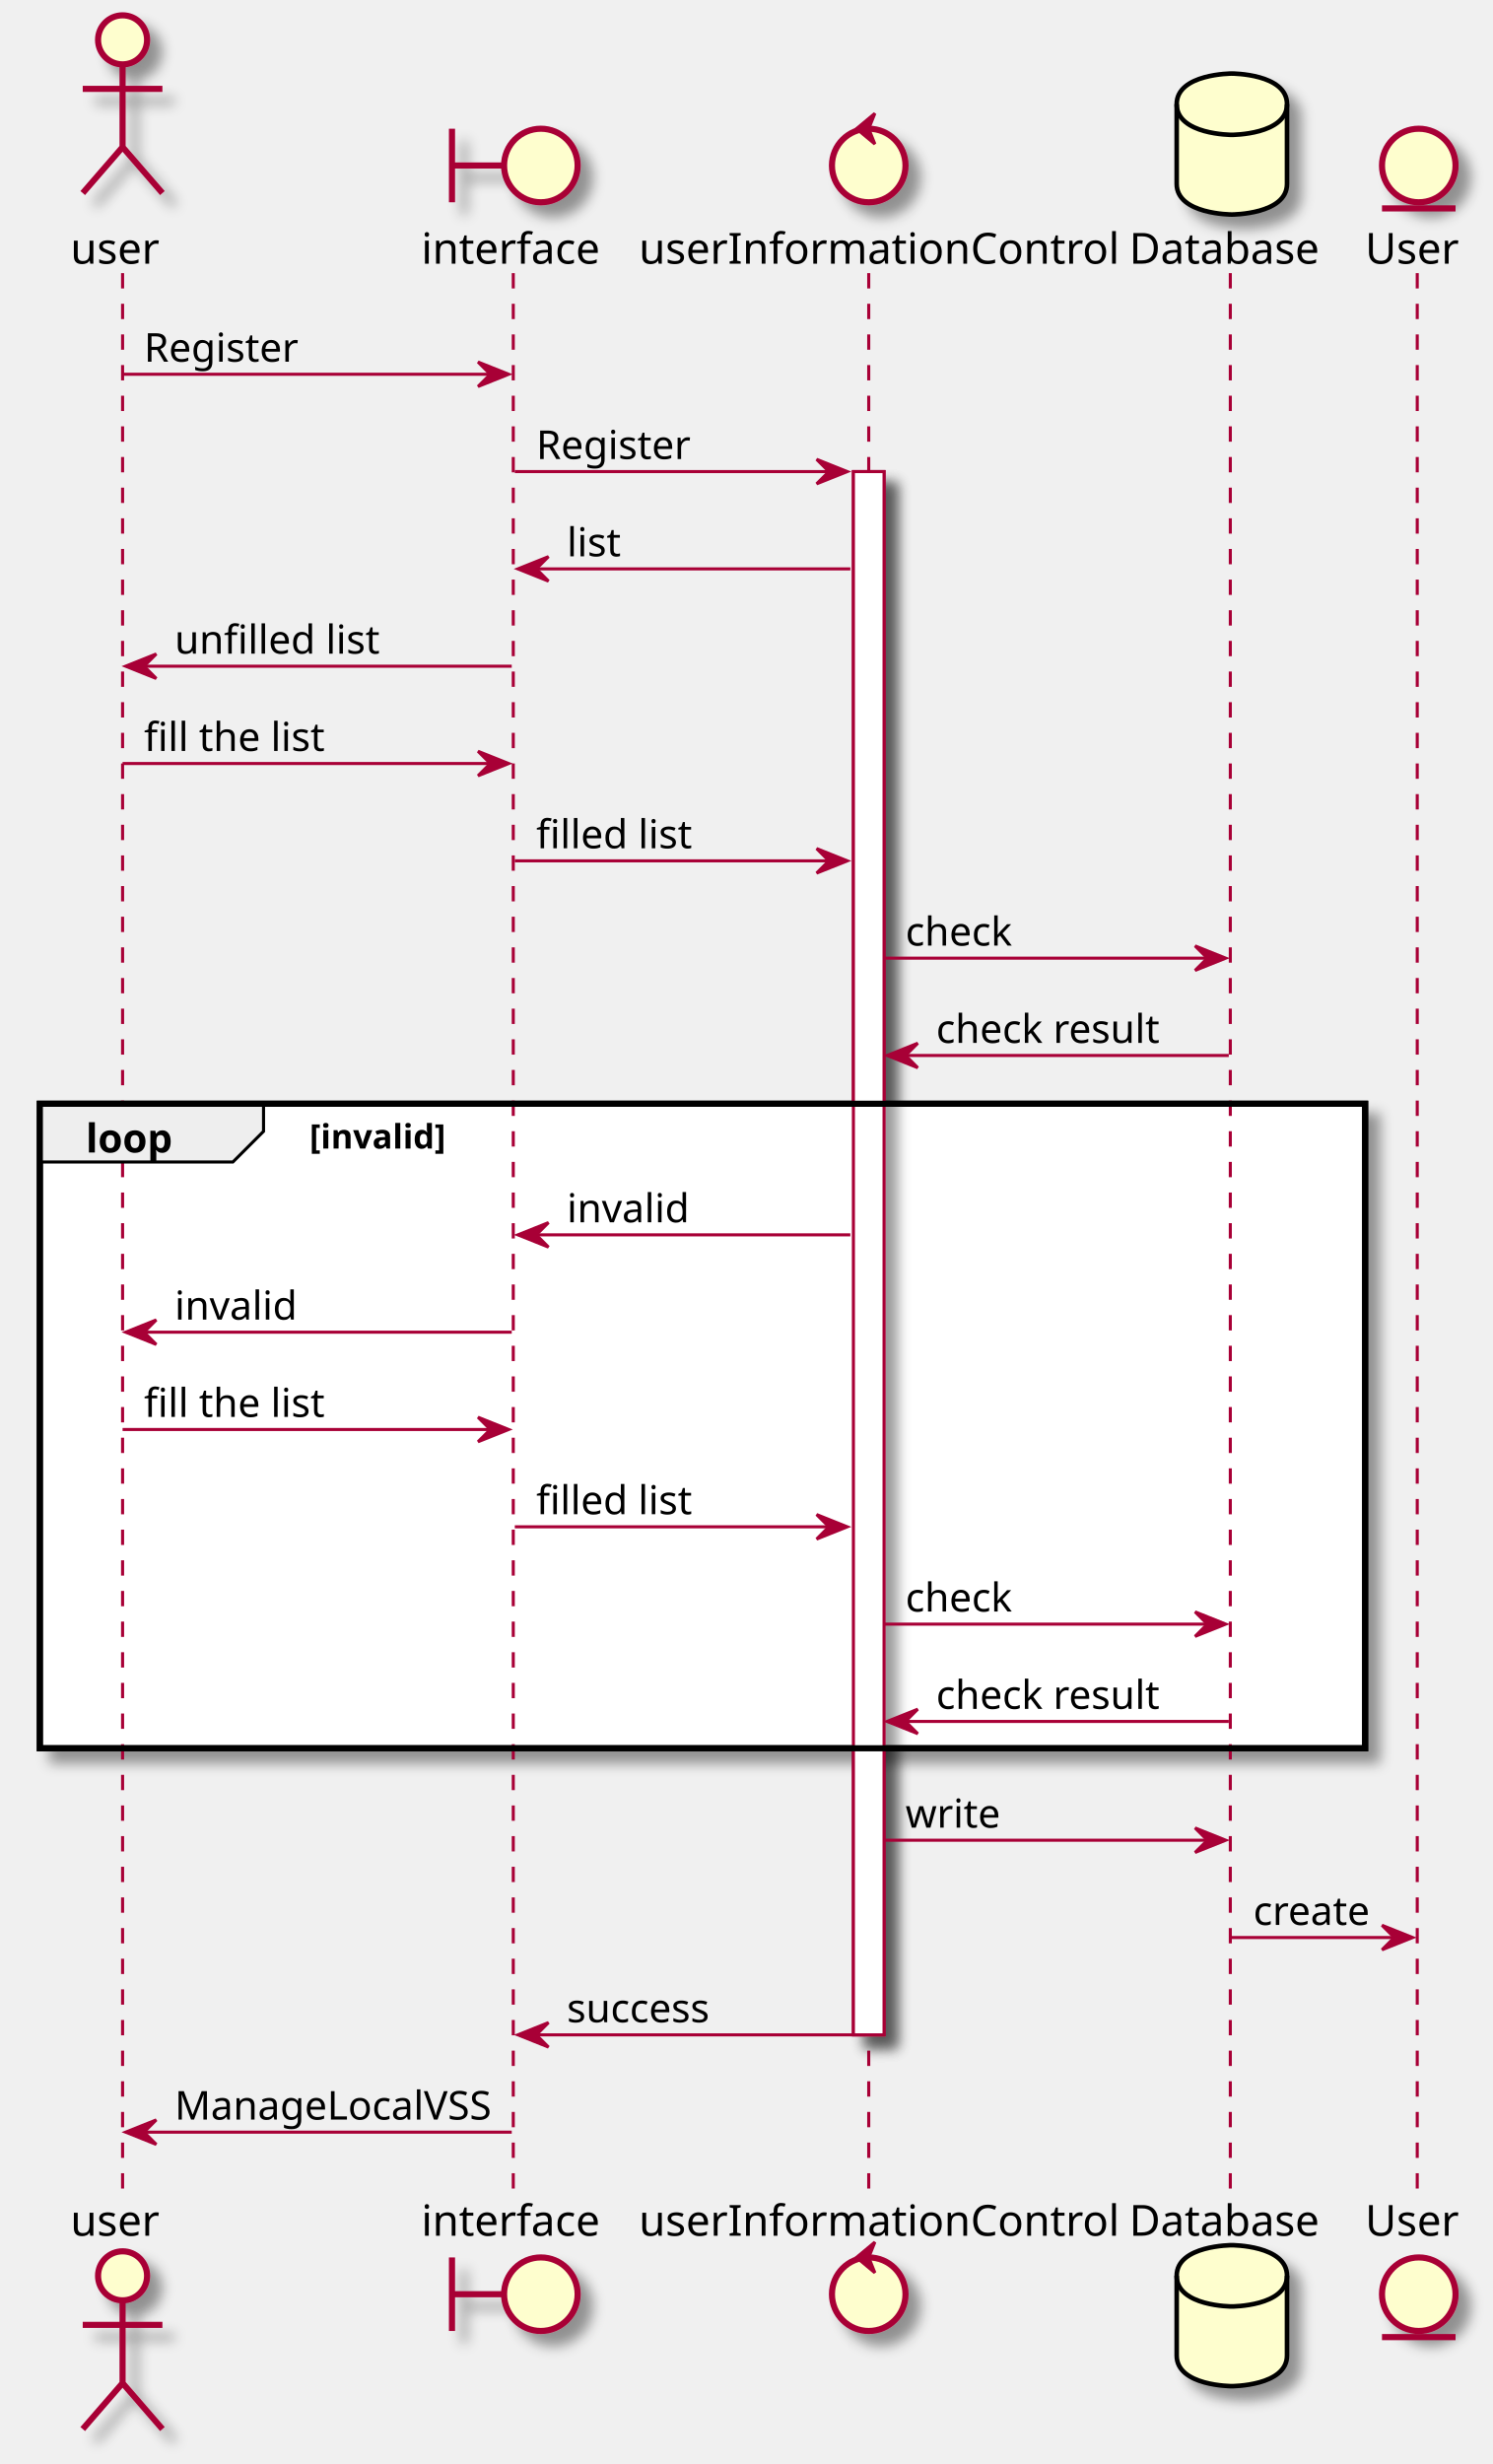
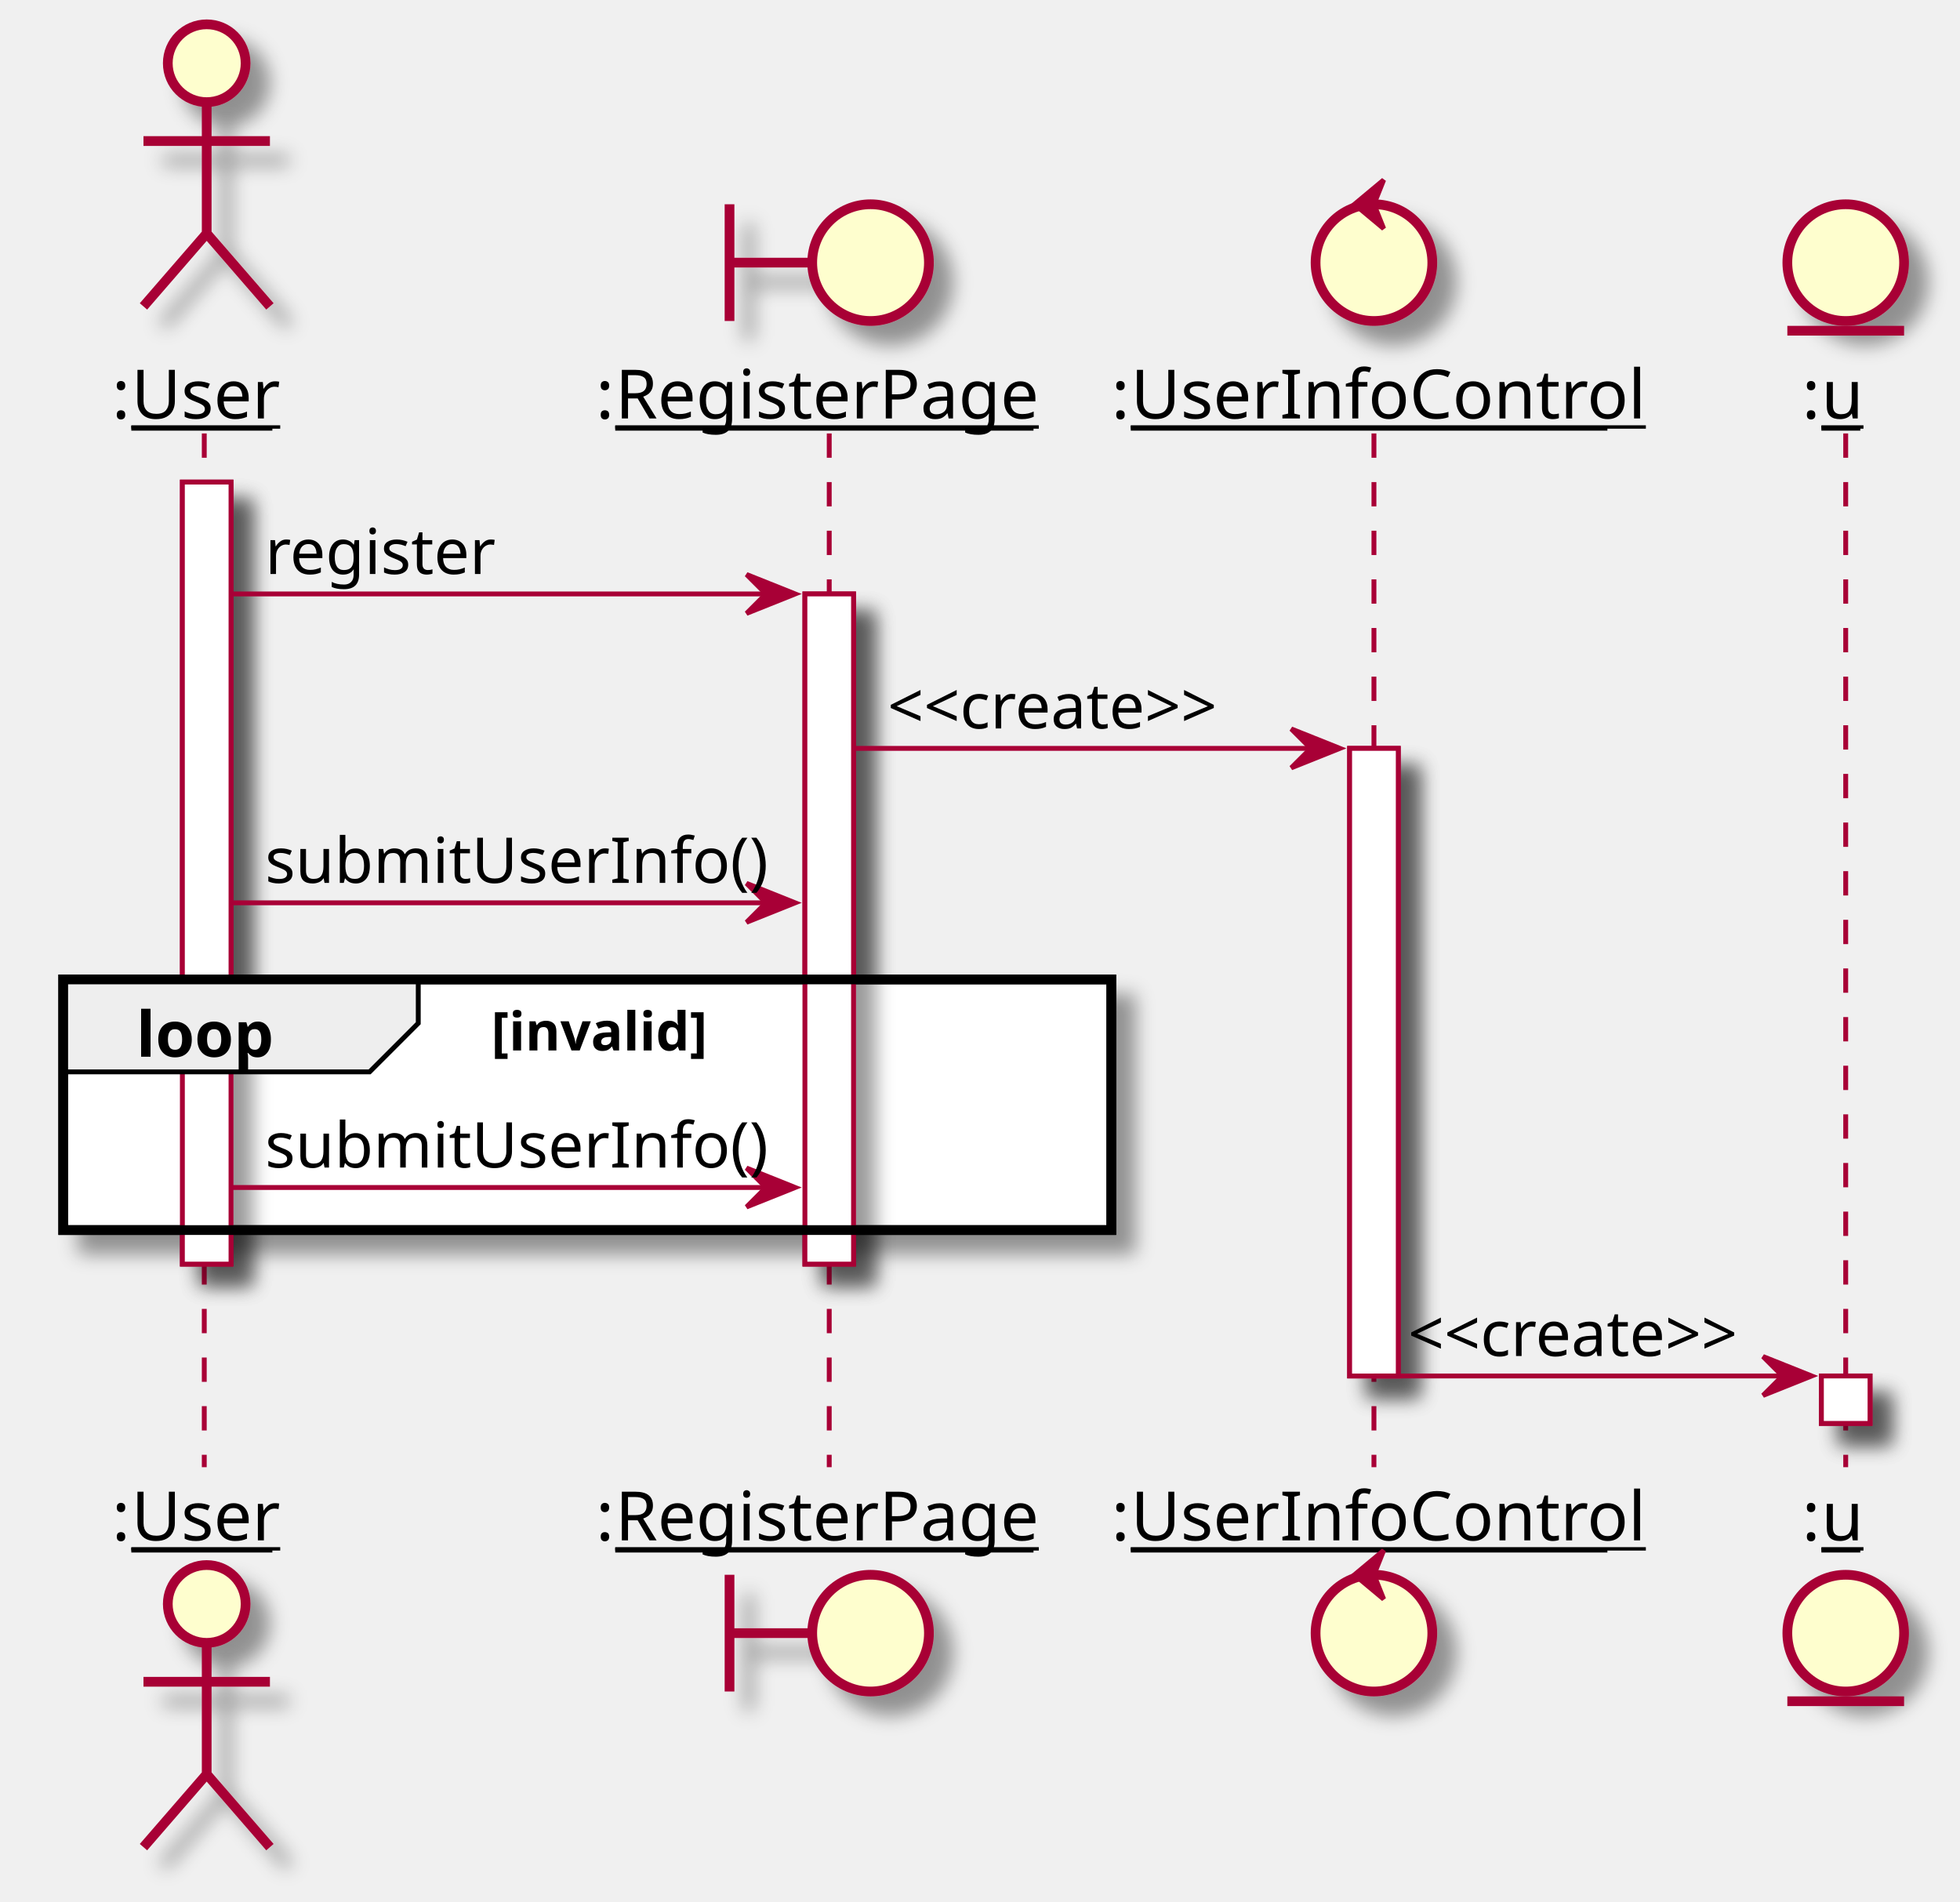
- <svg xmlns="http://www.w3.org/2000/svg" contentScriptType="application/ecmascript" contentStyleType="text/css" height="804px" preserveAspectRatio="none" style="width:487px;height:804px;" version="1.1" viewBox="0 0 487 804" width="487px" zoomAndPan="magnify">
+ <svg xmlns="http://www.w3.org/2000/svg" contentScriptType="application/ecmascript" contentStyleType="text/css" height="391px" preserveAspectRatio="none" style="width:403px;height:391px;" version="1.1" viewBox="0 0 403 391" width="403px" zoomAndPan="magnify">
  <defs>
-     <filter height="300%" id="fl8r1fr4oyarb" width="300%" x="-1" y="-1">
+     <filter height="300%" id="fgv3wzzxce881" width="300%" x="-1" y="-1">
      <feGaussianBlur result="blurOut" stdDeviation="2.0" />
      <feColorMatrix in="blurOut" result="blurOut2" type="matrix" values="0 0 0 0 0 0 0 0 0 0 0 0 0 0 0 0 0 0 .4 0" />
      <feOffset dx="4.0" dy="4.0" in="blurOut2" result="blurOut3" />
      <feBlend in="SourceGraphic" in2="blurOut3" mode="normal" />
    </filter>
  </defs>
  <g>
-     <rect fill="#FFFFFF" filter="url(#fl8r1fr4oyarb)" height="510.093" style="stroke: #A80036; stroke-width: 1.0;" width="10" x="278.5" y="153.875" />
-     <rect fill="#FFFFFF" filter="url(#fl8r1fr4oyarb)" height="210.304" style="stroke: #000000; stroke-width: 2.0;" width="432.5" x="13" y="360.155" />
-     <line style="stroke: #A80036; stroke-width: 1.0; stroke-dasharray: 5.0,5.0;" x1="40" x2="40" y1="89.12" y2="714.477" />
-     <line style="stroke: #A80036; stroke-width: 1.0; stroke-dasharray: 5.0,5.0;" x1="167.5" x2="167.5" y1="89.12" y2="714.477" />
-     <line style="stroke: #A80036; stroke-width: 1.0; stroke-dasharray: 5.0,5.0;" x1="283.5" x2="283.5" y1="89.12" y2="714.477" />
-     <line style="stroke: #A80036; stroke-width: 1.0; stroke-dasharray: 5.0,5.0;" x1="401.5" x2="401.5" y1="89.12" y2="714.477" />
-     <line style="stroke: #A80036; stroke-width: 1.0; stroke-dasharray: 5.0,5.0;" x1="462.5" x2="462.5" y1="89.12" y2="714.477" />
-     <text fill="#000000" font-family="sans-serif" font-size="14" lengthAdjust="spacingAndGlyphs" textLength="28" x="23" y="86.044">user</text>
-     <ellipse cx="40" cy="13" fill="#FEFECE" filter="url(#fl8r1fr4oyarb)" rx="8" ry="8" style="stroke: #A80036; stroke-width: 2.0;" />
-     <path d="M40,21 L40,48 M27,29 L53,29 M40,48 L27,63 M40,48 L53,63 " fill="none" filter="url(#fl8r1fr4oyarb)" style="stroke: #A80036; stroke-width: 2.0;" />
-     <text fill="#000000" font-family="sans-serif" font-size="14" lengthAdjust="spacingAndGlyphs" textLength="28" x="23" y="729.52">user</text>
-     <ellipse cx="40" cy="742.597" fill="#FEFECE" filter="url(#fl8r1fr4oyarb)" rx="8" ry="8" style="stroke: #A80036; stroke-width: 2.0;" />
-     <path d="M40,750.597 L40,777.597 M27,758.597 L53,758.597 M40,777.597 L27,792.597 M40,777.597 L53,792.597 " fill="none" filter="url(#fl8r1fr4oyarb)" style="stroke: #A80036; stroke-width: 2.0;" />
-     <text fill="#000000" font-family="sans-serif" font-size="14" lengthAdjust="spacingAndGlyphs" textLength="55" x="137.5" y="86.044">interface</text>
-     <path d="M147.5,42 L147.5,66 M147.5,54 L164.5,54 " fill="none" filter="url(#fl8r1fr4oyarb)" style="stroke: #A80036; stroke-width: 2.0;" />
-     <ellipse cx="176.5" cy="54" fill="#FEFECE" filter="url(#fl8r1fr4oyarb)" rx="12" ry="12" style="stroke: #A80036; stroke-width: 2.0;" />
-     <text fill="#000000" font-family="sans-serif" font-size="14" lengthAdjust="spacingAndGlyphs" textLength="55" x="137.5" y="729.52">interface</text>
-     <path d="M147.5,736.597 L147.5,760.597 M147.5,748.597 L164.5,748.597 " fill="none" filter="url(#fl8r1fr4oyarb)" style="stroke: #A80036; stroke-width: 2.0;" />
-     <ellipse cx="176.5" cy="748.597" fill="#FEFECE" filter="url(#fl8r1fr4oyarb)" rx="12" ry="12" style="stroke: #A80036; stroke-width: 2.0;" />
-     <text fill="#000000" font-family="sans-serif" font-size="14" lengthAdjust="spacingAndGlyphs" textLength="144" x="208.5" y="86.044">userInformationControl</text>
-     <ellipse cx="283.5" cy="54" fill="#FEFECE" filter="url(#fl8r1fr4oyarb)" rx="12" ry="12" style="stroke: #A80036; stroke-width: 2.0;" />
-     <polygon fill="#A80036" points="279.5,42,285.5,37,283.5,42,285.5,47,279.5,42" style="stroke: #A80036; stroke-width: 1.0;" />
-     <text fill="#000000" font-family="sans-serif" font-size="14" lengthAdjust="spacingAndGlyphs" textLength="144" x="208.5" y="729.52">userInformationControl</text>
-     <ellipse cx="283.5" cy="748.597" fill="#FEFECE" filter="url(#fl8r1fr4oyarb)" rx="12" ry="12" style="stroke: #A80036; stroke-width: 2.0;" />
-     <polygon fill="#A80036" points="279.5,736.597,285.5,731.597,283.5,736.597,285.5,741.597,279.5,736.597" style="stroke: #A80036; stroke-width: 1.0;" />
-     <text fill="#000000" font-family="sans-serif" font-size="14" lengthAdjust="spacingAndGlyphs" textLength="61" x="368.5" y="86.044">Database</text>
-     <path d="M384,34 C384,24 402,24 402,24 C402,24 420,24 420,34 L420,60 C420,70 402,70 402,70 C402,70 384,70 384,60 L384,34 " fill="#FEFECE" filter="url(#fl8r1fr4oyarb)" style="stroke: #000000; stroke-width: 1.5;" />
-     <path d="M384,34 C384,44 402,44 402,44 C402,44 420,44 420,34 " fill="none" style="stroke: #000000; stroke-width: 1.5;" />
-     <text fill="#000000" font-family="sans-serif" font-size="14" lengthAdjust="spacingAndGlyphs" textLength="61" x="368.5" y="729.52">Database</text>
-     <path d="M384,742.597 C384,732.597 402,732.597 402,732.597 C402,732.597 420,732.597 420,742.597 L420,768.597 C420,778.597 402,778.597 402,778.597 C402,778.597 384,778.597 384,768.597 L384,742.597 " fill="#FEFECE" filter="url(#fl8r1fr4oyarb)" style="stroke: #000000; stroke-width: 1.5;" />
-     <path d="M384,742.597 C384,752.597 402,752.597 402,752.597 C402,752.597 420,752.597 420,742.597 " fill="none" style="stroke: #000000; stroke-width: 1.5;" />
-     <text fill="#000000" font-family="sans-serif" font-size="14" lengthAdjust="spacingAndGlyphs" textLength="29" x="445.5" y="86.044">User</text>
-     <ellipse cx="463" cy="54" fill="#FEFECE" filter="url(#fl8r1fr4oyarb)" rx="12" ry="12" style="stroke: #A80036; stroke-width: 2.0;" />
-     <line style="stroke: #A80036; stroke-width: 2.0;" x1="451" x2="475" y1="68" y2="68" />
-     <text fill="#000000" font-family="sans-serif" font-size="14" lengthAdjust="spacingAndGlyphs" textLength="29" x="445.5" y="729.52">User</text>
-     <ellipse cx="463" cy="748.597" fill="#FEFECE" filter="url(#fl8r1fr4oyarb)" rx="12" ry="12" style="stroke: #A80036; stroke-width: 2.0;" />
-     <line style="stroke: #A80036; stroke-width: 2.0;" x1="451" x2="475" y1="762.597" y2="762.597" />
-     <rect fill="#FFFFFF" filter="url(#fl8r1fr4oyarb)" height="510.093" style="stroke: #A80036; stroke-width: 1.0;" width="10" x="278.5" y="153.875" />
-     <polygon fill="#A80036" points="156,118.12,166,122.12,156,126.12,160,122.12" style="stroke: #A80036; stroke-width: 1.0;" />
-     <line style="stroke: #A80036; stroke-width: 1.0;" x1="40" x2="162" y1="122.12" y2="122.12" />
-     <text fill="#000000" font-family="sans-serif" font-size="13" lengthAdjust="spacingAndGlyphs" textLength="48" x="47" y="118.018">Register</text>
-     <polygon fill="#A80036" points="266.5,149.875,276.5,153.875,266.5,157.875,270.5,153.875" style="stroke: #A80036; stroke-width: 1.0;" />
-     <line style="stroke: #A80036; stroke-width: 1.0;" x1="168" x2="272.5" y1="153.875" y2="153.875" />
-     <text fill="#000000" font-family="sans-serif" font-size="13" lengthAdjust="spacingAndGlyphs" textLength="48" x="175" y="149.773">Register</text>
-     <polygon fill="#A80036" points="179,181.629,169,185.629,179,189.629,175,185.629" style="stroke: #A80036; stroke-width: 1.0;" />
-     <line style="stroke: #A80036; stroke-width: 1.0;" x1="173" x2="277.5" y1="185.629" y2="185.629" />
-     <text fill="#000000" font-family="sans-serif" font-size="13" lengthAdjust="spacingAndGlyphs" textLength="17" x="185" y="181.527">list</text>
-     <polygon fill="#A80036" points="51,213.383,41,217.383,51,221.383,47,217.383" style="stroke: #A80036; stroke-width: 1.0;" />
-     <line style="stroke: #A80036; stroke-width: 1.0;" x1="45" x2="167" y1="217.383" y2="217.383" />
-     <text fill="#000000" font-family="sans-serif" font-size="13" lengthAdjust="spacingAndGlyphs" textLength="61" x="57" y="213.281">unfilled list</text>
-     <polygon fill="#A80036" points="156,245.138,166,249.138,156,253.138,160,249.138" style="stroke: #A80036; stroke-width: 1.0;" />
-     <line style="stroke: #A80036; stroke-width: 1.0;" x1="40" x2="162" y1="249.138" y2="249.138" />
-     <text fill="#000000" font-family="sans-serif" font-size="13" lengthAdjust="spacingAndGlyphs" textLength="55" x="47" y="245.036">fill the list</text>
-     <polygon fill="#A80036" points="266.5,276.892,276.5,280.892,266.5,284.892,270.5,280.892" style="stroke: #A80036; stroke-width: 1.0;" />
-     <line style="stroke: #A80036; stroke-width: 1.0;" x1="168" x2="272.5" y1="280.892" y2="280.892" />
-     <text fill="#000000" font-family="sans-serif" font-size="13" lengthAdjust="spacingAndGlyphs" textLength="47" x="175" y="276.79">filled list</text>
-     <polygon fill="#A80036" points="390,308.647,400,312.647,390,316.647,394,312.647" style="stroke: #A80036; stroke-width: 1.0;" />
-     <line style="stroke: #A80036; stroke-width: 1.0;" x1="288.5" x2="396" y1="312.647" y2="312.647" />
-     <text fill="#000000" font-family="sans-serif" font-size="13" lengthAdjust="spacingAndGlyphs" textLength="35" x="295.5" y="308.544">check</text>
-     <polygon fill="#A80036" points="299.5,340.401,289.5,344.401,299.5,348.401,295.5,344.401" style="stroke: #A80036; stroke-width: 1.0;" />
-     <line style="stroke: #A80036; stroke-width: 1.0;" x1="293.5" x2="401" y1="344.401" y2="344.401" />
-     <text fill="#000000" font-family="sans-serif" font-size="13" lengthAdjust="spacingAndGlyphs" textLength="71" x="305.5" y="340.299">check result</text>
-     <path d="M13,360.155 L86,360.155 L86,369.155 L76,379.155 L13,379.155 L13,360.155 " fill="#EEEEEE" style="stroke: #000000; stroke-width: 1.0;" />
-     <rect fill="none" height="210.304" style="stroke: #000000; stroke-width: 2.0;" width="432.5" x="13" y="360.155" />
-     <text fill="#000000" font-family="sans-serif" font-size="13" font-weight="bold" lengthAdjust="spacingAndGlyphs" textLength="28" x="28" y="376.053">loop</text>
-     <text fill="#000000" font-family="sans-serif" font-size="11" font-weight="bold" lengthAdjust="spacingAndGlyphs" textLength="43" x="101" y="374.761">[invalid]</text>
-     <polygon fill="#A80036" points="179,398.933,169,402.933,179,406.933,175,402.933" style="stroke: #A80036; stroke-width: 1.0;" />
-     <line style="stroke: #A80036; stroke-width: 1.0;" x1="173" x2="277.5" y1="402.933" y2="402.933" />
-     <text fill="#000000" font-family="sans-serif" font-size="13" lengthAdjust="spacingAndGlyphs" textLength="35" x="185" y="398.831">invalid</text>
-     <polygon fill="#A80036" points="51,430.687,41,434.687,51,438.687,47,434.687" style="stroke: #A80036; stroke-width: 1.0;" />
-     <line style="stroke: #A80036; stroke-width: 1.0;" x1="45" x2="167" y1="434.687" y2="434.687" />
-     <text fill="#000000" font-family="sans-serif" font-size="13" lengthAdjust="spacingAndGlyphs" textLength="35" x="57" y="430.585">invalid</text>
-     <polygon fill="#A80036" points="156,462.441,166,466.441,156,470.441,160,466.441" style="stroke: #A80036; stroke-width: 1.0;" />
-     <line style="stroke: #A80036; stroke-width: 1.0;" x1="40" x2="162" y1="466.441" y2="466.441" />
-     <text fill="#000000" font-family="sans-serif" font-size="13" lengthAdjust="spacingAndGlyphs" textLength="55" x="47" y="462.339">fill the list</text>
-     <polygon fill="#A80036" points="266.5,494.196,276.5,498.196,266.5,502.196,270.5,498.196" style="stroke: #A80036; stroke-width: 1.0;" />
-     <line style="stroke: #A80036; stroke-width: 1.0;" x1="168" x2="272.5" y1="498.196" y2="498.196" />
-     <text fill="#000000" font-family="sans-serif" font-size="13" lengthAdjust="spacingAndGlyphs" textLength="47" x="175" y="494.094">filled list</text>
-     <polygon fill="#A80036" points="390,525.95,400,529.95,390,533.95,394,529.95" style="stroke: #A80036; stroke-width: 1.0;" />
-     <line style="stroke: #A80036; stroke-width: 1.0;" x1="288.5" x2="396" y1="529.95" y2="529.95" />
-     <text fill="#000000" font-family="sans-serif" font-size="13" lengthAdjust="spacingAndGlyphs" textLength="35" x="295.5" y="525.848">check</text>
-     <polygon fill="#A80036" points="299.5,557.705,289.5,561.705,299.5,565.705,295.5,561.705" style="stroke: #A80036; stroke-width: 1.0;" />
-     <line style="stroke: #A80036; stroke-width: 1.0;" x1="293.5" x2="401" y1="561.705" y2="561.705" />
-     <text fill="#000000" font-family="sans-serif" font-size="13" lengthAdjust="spacingAndGlyphs" textLength="71" x="305.5" y="557.602">check result</text>
-     <polygon fill="#A80036" points="390,596.459,400,600.459,390,604.459,394,600.459" style="stroke: #A80036; stroke-width: 1.0;" />
-     <line style="stroke: #A80036; stroke-width: 1.0;" x1="288.5" x2="396" y1="600.459" y2="600.459" />
-     <text fill="#000000" font-family="sans-serif" font-size="13" lengthAdjust="spacingAndGlyphs" textLength="27" x="295.5" y="596.357">write</text>
-     <polygon fill="#A80036" points="451,628.213,461,632.213,451,636.213,455,632.213" style="stroke: #A80036; stroke-width: 1.0;" />
-     <line style="stroke: #A80036; stroke-width: 1.0;" x1="402" x2="457" y1="632.213" y2="632.213" />
-     <text fill="#000000" font-family="sans-serif" font-size="13" lengthAdjust="spacingAndGlyphs" textLength="36" x="409" y="628.111">create</text>
-     <polygon fill="#A80036" points="179,659.968,169,663.968,179,667.968,175,663.968" style="stroke: #A80036; stroke-width: 1.0;" />
-     <line style="stroke: #A80036; stroke-width: 1.0;" x1="173" x2="282.5" y1="663.968" y2="663.968" />
-     <text fill="#000000" font-family="sans-serif" font-size="13" lengthAdjust="spacingAndGlyphs" textLength="49" x="185" y="659.866">success</text>
-     <polygon fill="#A80036" points="51,691.722,41,695.722,51,699.722,47,695.722" style="stroke: #A80036; stroke-width: 1.0;" />
-     <line style="stroke: #A80036; stroke-width: 1.0;" x1="45" x2="167" y1="695.722" y2="695.722" />
-     <text fill="#000000" font-family="sans-serif" font-size="13" lengthAdjust="spacingAndGlyphs" textLength="104" x="57" y="691.62">ManageLocalVSS</text>
+     <rect fill="#FFFFFF" filter="url(#fgv3wzzxce881)" height="160.795" style="stroke: #A80036; stroke-width: 1.0;" width="10" x="37.5" y="99.12" />
+     <rect fill="#FFFFFF" filter="url(#fgv3wzzxce881)" height="137.795" style="stroke: #A80036; stroke-width: 1.0;" width="10" x="165.5" y="122.12" />
+     <rect fill="#FFFFFF" filter="url(#fgv3wzzxce881)" height="129.041" style="stroke: #A80036; stroke-width: 1.0;" width="10" x="277.5" y="153.875" />
+     <rect fill="#FFFFFF" filter="url(#fgv3wzzxce881)" height="9.754" style="stroke: #A80036; stroke-width: 1.0;" width="10" x="374.5" y="282.915" />
+     <rect fill="#FFFFFF" filter="url(#fgv3wzzxce881)" height="51.532" style="stroke: #000000; stroke-width: 2.0;" width="215.5" x="13" y="201.383" />
+     <line style="stroke: #A80036; stroke-width: 1.0; stroke-dasharray: 5.0,5.0;" x1="42" x2="42" y1="89.12" y2="301.669" />
+     <line style="stroke: #A80036; stroke-width: 1.0; stroke-dasharray: 5.0,5.0;" x1="170.5" x2="170.5" y1="89.12" y2="301.669" />
+     <line style="stroke: #A80036; stroke-width: 1.0; stroke-dasharray: 5.0,5.0;" x1="282.5" x2="282.5" y1="89.12" y2="301.669" />
+     <line style="stroke: #A80036; stroke-width: 1.0; stroke-dasharray: 5.0,5.0;" x1="379.5" x2="379.5" y1="89.12" y2="301.669" />
+     <text fill="#000000" font-family="sans-serif" font-size="14" lengthAdjust="spacingAndGlyphs" textLength="4" x="23" y="86.044">:</text>
+     <text fill="#000000" font-family="sans-serif" font-size="14" lengthAdjust="spacingAndGlyphs" text-decoration="underline" textLength="29" x="27" y="86.044">User</text>
+     <line style="stroke: #000000; stroke-width: 1.0;" x1="27" x2="56" y1="88.044" y2="88.044" />
+     <ellipse cx="42.5" cy="13" fill="#FEFECE" filter="url(#fgv3wzzxce881)" rx="8" ry="8" style="stroke: #A80036; stroke-width: 2.0;" />
+     <path d="M42.5,21 L42.5,48 M29.5,29 L55.5,29 M42.5,48 L29.5,63 M42.5,48 L55.5,63 " fill="none" filter="url(#fgv3wzzxce881)" style="stroke: #A80036; stroke-width: 2.0;" />
+     <text fill="#000000" font-family="sans-serif" font-size="14" lengthAdjust="spacingAndGlyphs" textLength="4" x="23" y="316.713">:</text>
+     <text fill="#000000" font-family="sans-serif" font-size="14" lengthAdjust="spacingAndGlyphs" text-decoration="underline" textLength="29" x="27" y="316.713">User</text>
+     <line style="stroke: #000000; stroke-width: 1.0;" x1="27" x2="56" y1="318.713" y2="318.713" />
+     <ellipse cx="42.5" cy="329.79" fill="#FEFECE" filter="url(#fgv3wzzxce881)" rx="8" ry="8" style="stroke: #A80036; stroke-width: 2.0;" />
+     <path d="M42.5,337.79 L42.5,364.79 M29.5,345.79 L55.5,345.79 M42.5,364.79 L29.5,379.79 M42.5,364.79 L55.5,379.79 " fill="none" filter="url(#fgv3wzzxce881)" style="stroke: #A80036; stroke-width: 2.0;" />
+     <text fill="#000000" font-family="sans-serif" font-size="14" lengthAdjust="spacingAndGlyphs" textLength="4" x="122.5" y="86.044">:</text>
+     <text fill="#000000" font-family="sans-serif" font-size="14" lengthAdjust="spacingAndGlyphs" text-decoration="underline" textLength="86" x="126.5" y="86.044">RegisterPage</text>
+     <line style="stroke: #000000; stroke-width: 1.0;" x1="126.5" x2="212.5" y1="88.044" y2="88.044" />
+     <path d="M150,42 L150,66 M150,54 L167,54 " fill="none" filter="url(#fgv3wzzxce881)" style="stroke: #A80036; stroke-width: 2.0;" />
+     <ellipse cx="179" cy="54" fill="#FEFECE" filter="url(#fgv3wzzxce881)" rx="12" ry="12" style="stroke: #A80036; stroke-width: 2.0;" />
+     <text fill="#000000" font-family="sans-serif" font-size="14" lengthAdjust="spacingAndGlyphs" textLength="4" x="122.5" y="316.713">:</text>
+     <text fill="#000000" font-family="sans-serif" font-size="14" lengthAdjust="spacingAndGlyphs" text-decoration="underline" textLength="86" x="126.5" y="316.713">RegisterPage</text>
+     <line style="stroke: #000000; stroke-width: 1.0;" x1="126.5" x2="212.5" y1="318.713" y2="318.713" />
+     <path d="M150,323.79 L150,347.79 M150,335.79 L167,335.79 " fill="none" filter="url(#fgv3wzzxce881)" style="stroke: #A80036; stroke-width: 2.0;" />
+     <ellipse cx="179" cy="335.79" fill="#FEFECE" filter="url(#fgv3wzzxce881)" rx="12" ry="12" style="stroke: #A80036; stroke-width: 2.0;" />
+     <text fill="#000000" font-family="sans-serif" font-size="14" lengthAdjust="spacingAndGlyphs" textLength="4" x="228.5" y="86.044">:</text>
+     <text fill="#000000" font-family="sans-serif" font-size="14" lengthAdjust="spacingAndGlyphs" text-decoration="underline" textLength="98" x="232.5" y="86.044">UserInfoControl</text>
+     <line style="stroke: #000000; stroke-width: 1.0;" x1="232.5" x2="330.5" y1="88.044" y2="88.044" />
+     <ellipse cx="282.5" cy="54" fill="#FEFECE" filter="url(#fgv3wzzxce881)" rx="12" ry="12" style="stroke: #A80036; stroke-width: 2.0;" />
+     <polygon fill="#A80036" points="278.5,42,284.5,37,282.5,42,284.5,47,278.5,42" style="stroke: #A80036; stroke-width: 1.0;" />
+     <text fill="#000000" font-family="sans-serif" font-size="14" lengthAdjust="spacingAndGlyphs" textLength="4" x="228.5" y="316.713">:</text>
+     <text fill="#000000" font-family="sans-serif" font-size="14" lengthAdjust="spacingAndGlyphs" text-decoration="underline" textLength="98" x="232.5" y="316.713">UserInfoControl</text>
+     <line style="stroke: #000000; stroke-width: 1.0;" x1="232.5" x2="330.5" y1="318.713" y2="318.713" />
+     <ellipse cx="282.5" cy="335.79" fill="#FEFECE" filter="url(#fgv3wzzxce881)" rx="12" ry="12" style="stroke: #A80036; stroke-width: 2.0;" />
+     <polygon fill="#A80036" points="278.5,323.79,284.5,318.79,282.5,323.79,284.5,328.79,278.5,323.79" style="stroke: #A80036; stroke-width: 1.0;" />
+     <text fill="#000000" font-family="sans-serif" font-size="14" lengthAdjust="spacingAndGlyphs" textLength="4" x="370.5" y="86.044">:</text>
+     <text fill="#000000" font-family="sans-serif" font-size="14" lengthAdjust="spacingAndGlyphs" text-decoration="underline" textLength="8" x="374.5" y="86.044">u</text>
+     <line style="stroke: #000000; stroke-width: 1.0;" x1="374.5" x2="382.5" y1="88.044" y2="88.044" />
+     <ellipse cx="379.5" cy="54" fill="#FEFECE" filter="url(#fgv3wzzxce881)" rx="12" ry="12" style="stroke: #A80036; stroke-width: 2.0;" />
+     <line style="stroke: #A80036; stroke-width: 2.0;" x1="367.5" x2="391.5" y1="68" y2="68" />
+     <text fill="#000000" font-family="sans-serif" font-size="14" lengthAdjust="spacingAndGlyphs" textLength="4" x="370.5" y="316.713">:</text>
+     <text fill="#000000" font-family="sans-serif" font-size="14" lengthAdjust="spacingAndGlyphs" text-decoration="underline" textLength="8" x="374.5" y="316.713">u</text>
+     <line style="stroke: #000000; stroke-width: 1.0;" x1="374.5" x2="382.5" y1="318.713" y2="318.713" />
+     <ellipse cx="379.5" cy="335.79" fill="#FEFECE" filter="url(#fgv3wzzxce881)" rx="12" ry="12" style="stroke: #A80036; stroke-width: 2.0;" />
+     <line style="stroke: #A80036; stroke-width: 2.0;" x1="367.5" x2="391.5" y1="349.79" y2="349.79" />
+     <rect fill="#FFFFFF" filter="url(#fgv3wzzxce881)" height="160.795" style="stroke: #A80036; stroke-width: 1.0;" width="10" x="37.5" y="99.12" />
+     <rect fill="#FFFFFF" filter="url(#fgv3wzzxce881)" height="137.795" style="stroke: #A80036; stroke-width: 1.0;" width="10" x="165.5" y="122.12" />
+     <rect fill="#FFFFFF" filter="url(#fgv3wzzxce881)" height="129.041" style="stroke: #A80036; stroke-width: 1.0;" width="10" x="277.5" y="153.875" />
+     <rect fill="#FFFFFF" filter="url(#fgv3wzzxce881)" height="9.754" style="stroke: #A80036; stroke-width: 1.0;" width="10" x="374.5" y="282.915" />
+     <polygon fill="#A80036" points="153.5,118.12,163.5,122.12,153.5,126.12,157.5,122.12" style="stroke: #A80036; stroke-width: 1.0;" />
+     <line style="stroke: #A80036; stroke-width: 1.0;" x1="47.5" x2="159.5" y1="122.12" y2="122.12" />
+     <text fill="#000000" font-family="sans-serif" font-size="13" lengthAdjust="spacingAndGlyphs" textLength="43" x="54.5" y="118.018">register</text>
+     <polygon fill="#A80036" points="265.5,149.875,275.5,153.875,265.5,157.875,269.5,153.875" style="stroke: #A80036; stroke-width: 1.0;" />
+     <line style="stroke: #A80036; stroke-width: 1.0;" x1="175.5" x2="271.5" y1="153.875" y2="153.875" />
+     <text fill="#000000" font-family="sans-serif" font-size="13" lengthAdjust="spacingAndGlyphs" textLength="68" x="182.5" y="149.773">&lt;&lt;create&gt;&gt;</text>
+     <polygon fill="#A80036" points="153.5,181.629,163.5,185.629,153.5,189.629,157.5,185.629" style="stroke: #A80036; stroke-width: 1.0;" />
+     <line style="stroke: #A80036; stroke-width: 1.0;" x1="47.5" x2="159.5" y1="185.629" y2="185.629" />
+     <text fill="#000000" font-family="sans-serif" font-size="13" lengthAdjust="spacingAndGlyphs" textLength="94" x="54.5" y="181.527">submitUserInfo()</text>
+     <path d="M13,201.383 L86,201.383 L86,210.383 L76,220.383 L13,220.383 L13,201.383 " fill="#EEEEEE" style="stroke: #000000; stroke-width: 1.0;" />
+     <rect fill="none" height="51.532" style="stroke: #000000; stroke-width: 2.0;" width="215.5" x="13" y="201.383" />
+     <text fill="#000000" font-family="sans-serif" font-size="13" font-weight="bold" lengthAdjust="spacingAndGlyphs" textLength="28" x="28" y="217.281">loop</text>
+     <text fill="#000000" font-family="sans-serif" font-size="11" font-weight="bold" lengthAdjust="spacingAndGlyphs" textLength="43" x="101" y="215.989">[invalid]</text>
+     <polygon fill="#A80036" points="153.5,240.161,163.5,244.161,153.5,248.161,157.5,244.161" style="stroke: #A80036; stroke-width: 1.0;" />
+     <line style="stroke: #A80036; stroke-width: 1.0;" x1="47.5" x2="159.5" y1="244.161" y2="244.161" />
+     <text fill="#000000" font-family="sans-serif" font-size="13" lengthAdjust="spacingAndGlyphs" textLength="94" x="54.5" y="240.059">submitUserInfo()</text>
+     <polygon fill="#A80036" points="362.5,278.915,372.5,282.915,362.5,286.915,366.5,282.915" style="stroke: #A80036; stroke-width: 1.0;" />
+     <line style="stroke: #A80036; stroke-width: 1.0;" x1="282.5" x2="368.5" y1="282.915" y2="282.915" />
+     <text fill="#000000" font-family="sans-serif" font-size="13" lengthAdjust="spacingAndGlyphs" textLength="68" x="289.5" y="278.813">&lt;&lt;create&gt;&gt;</text>
  </g>
</svg>
